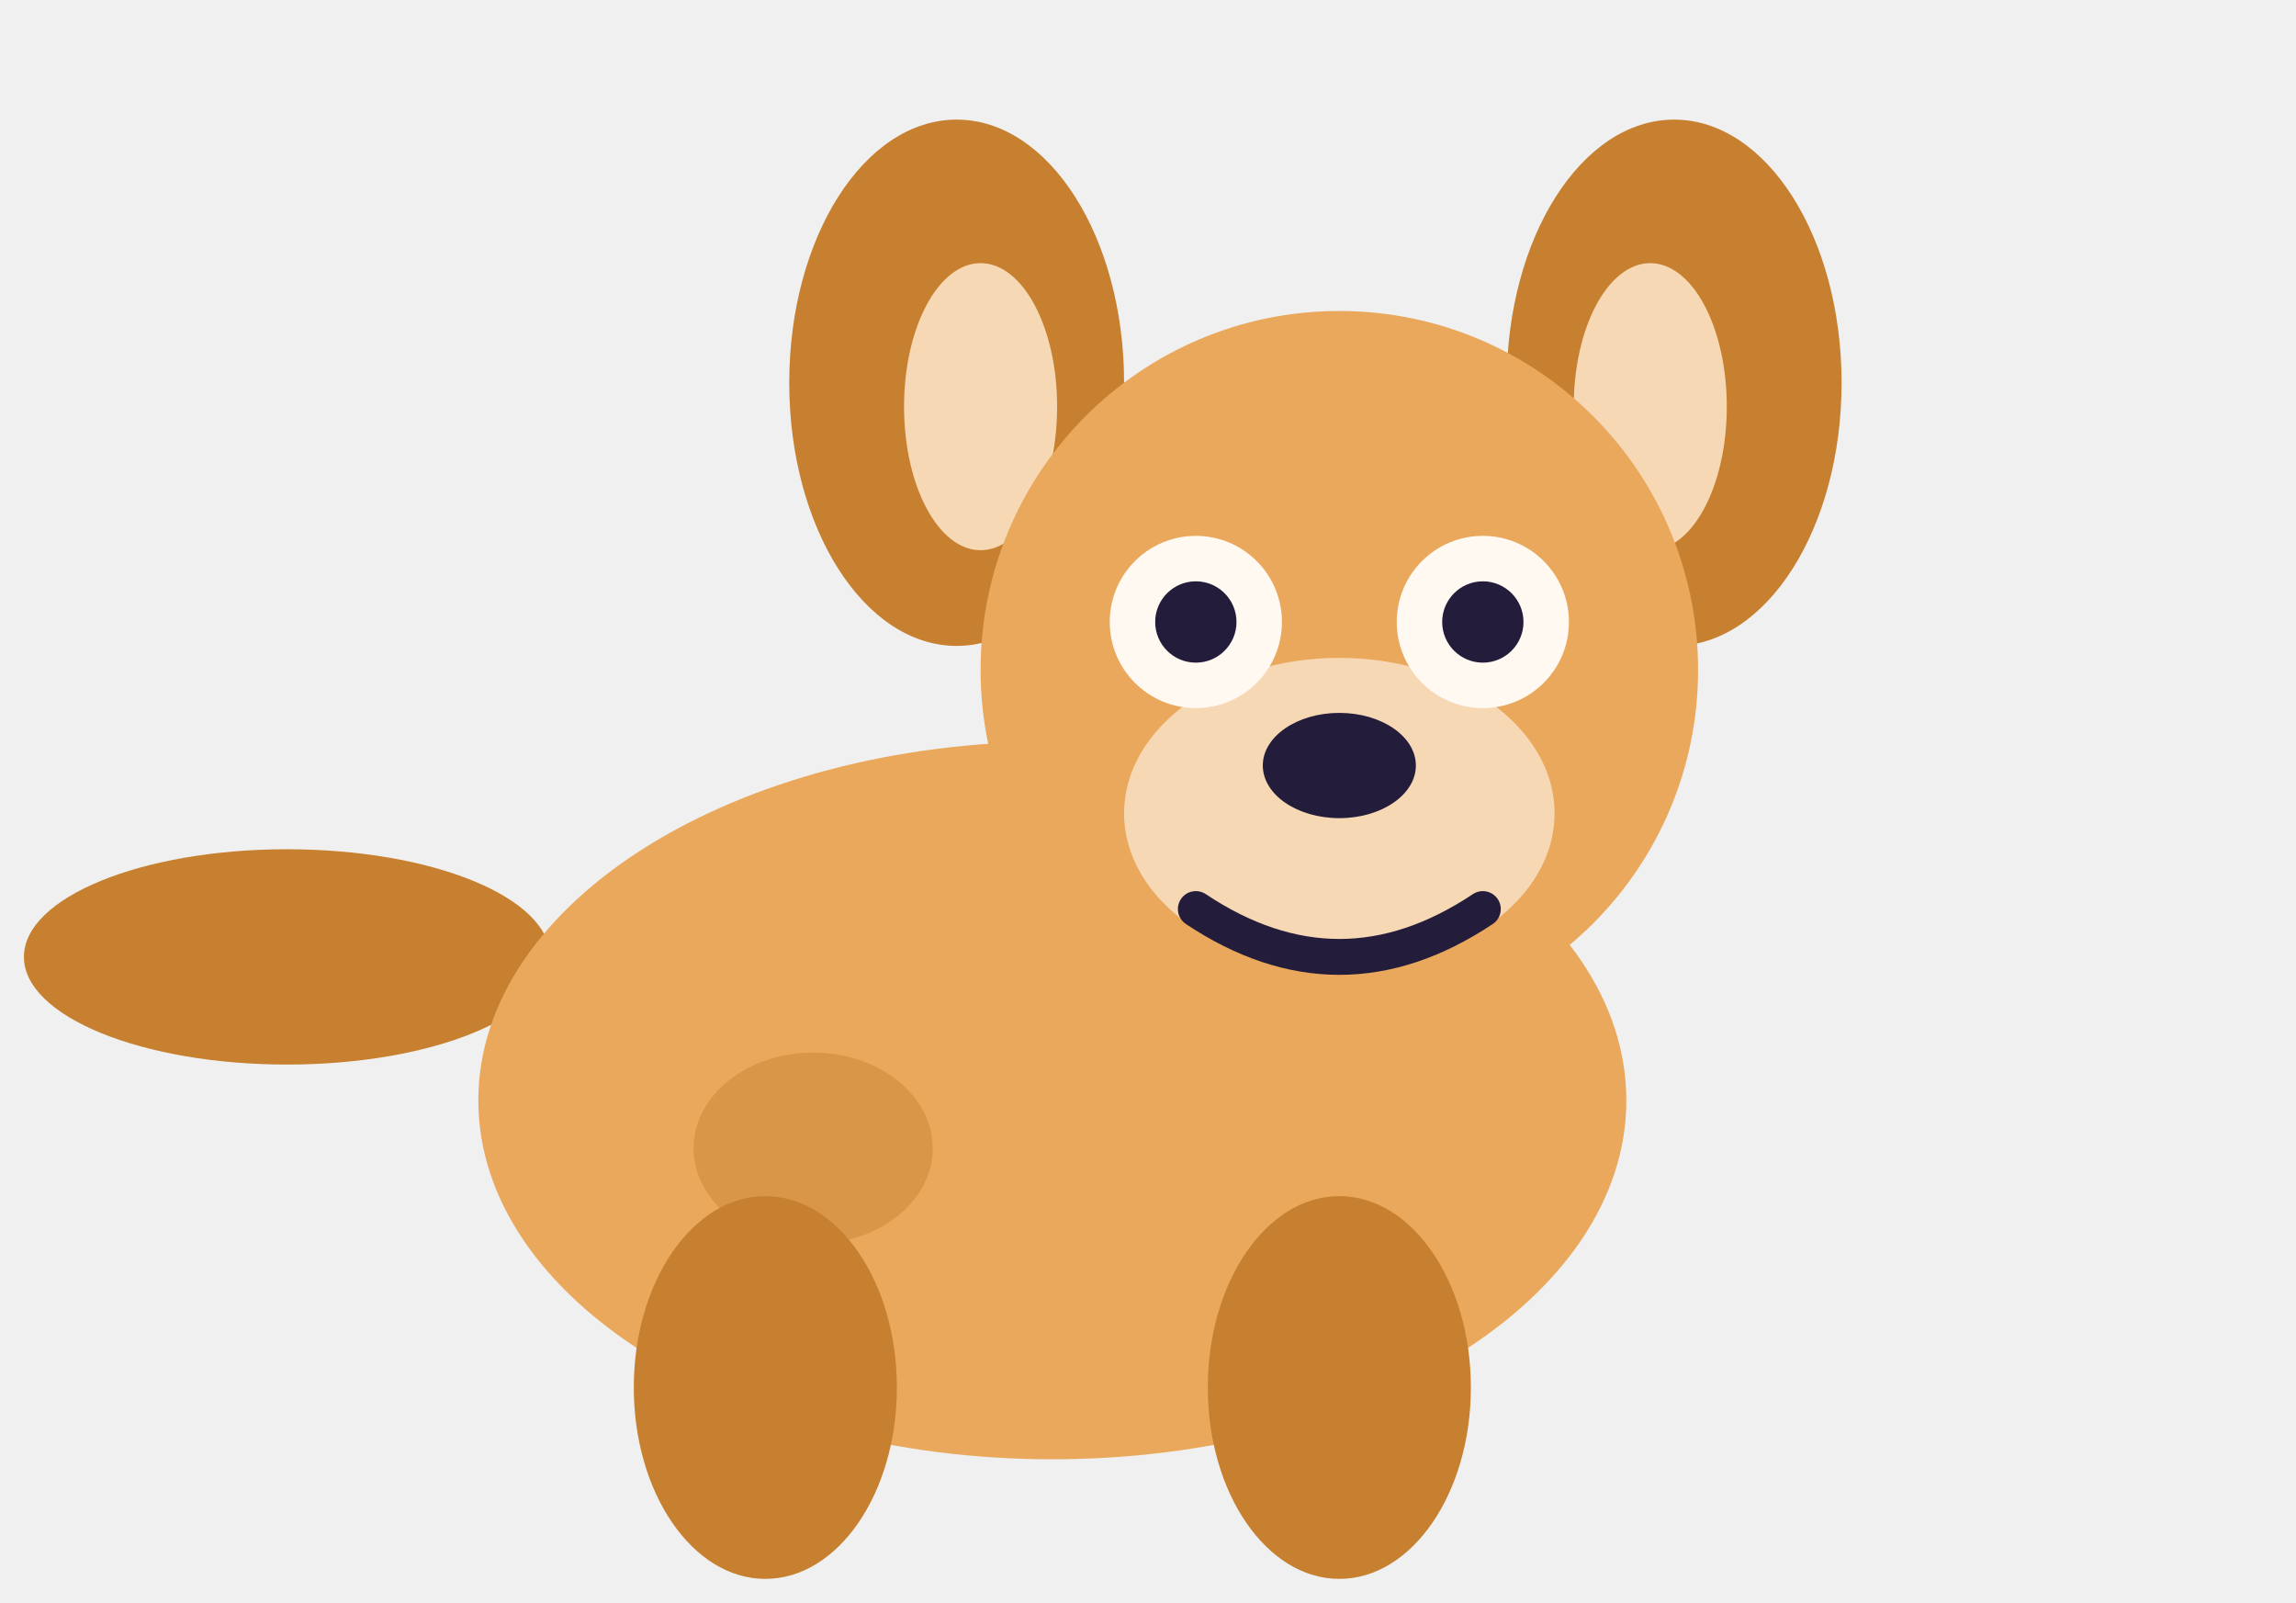
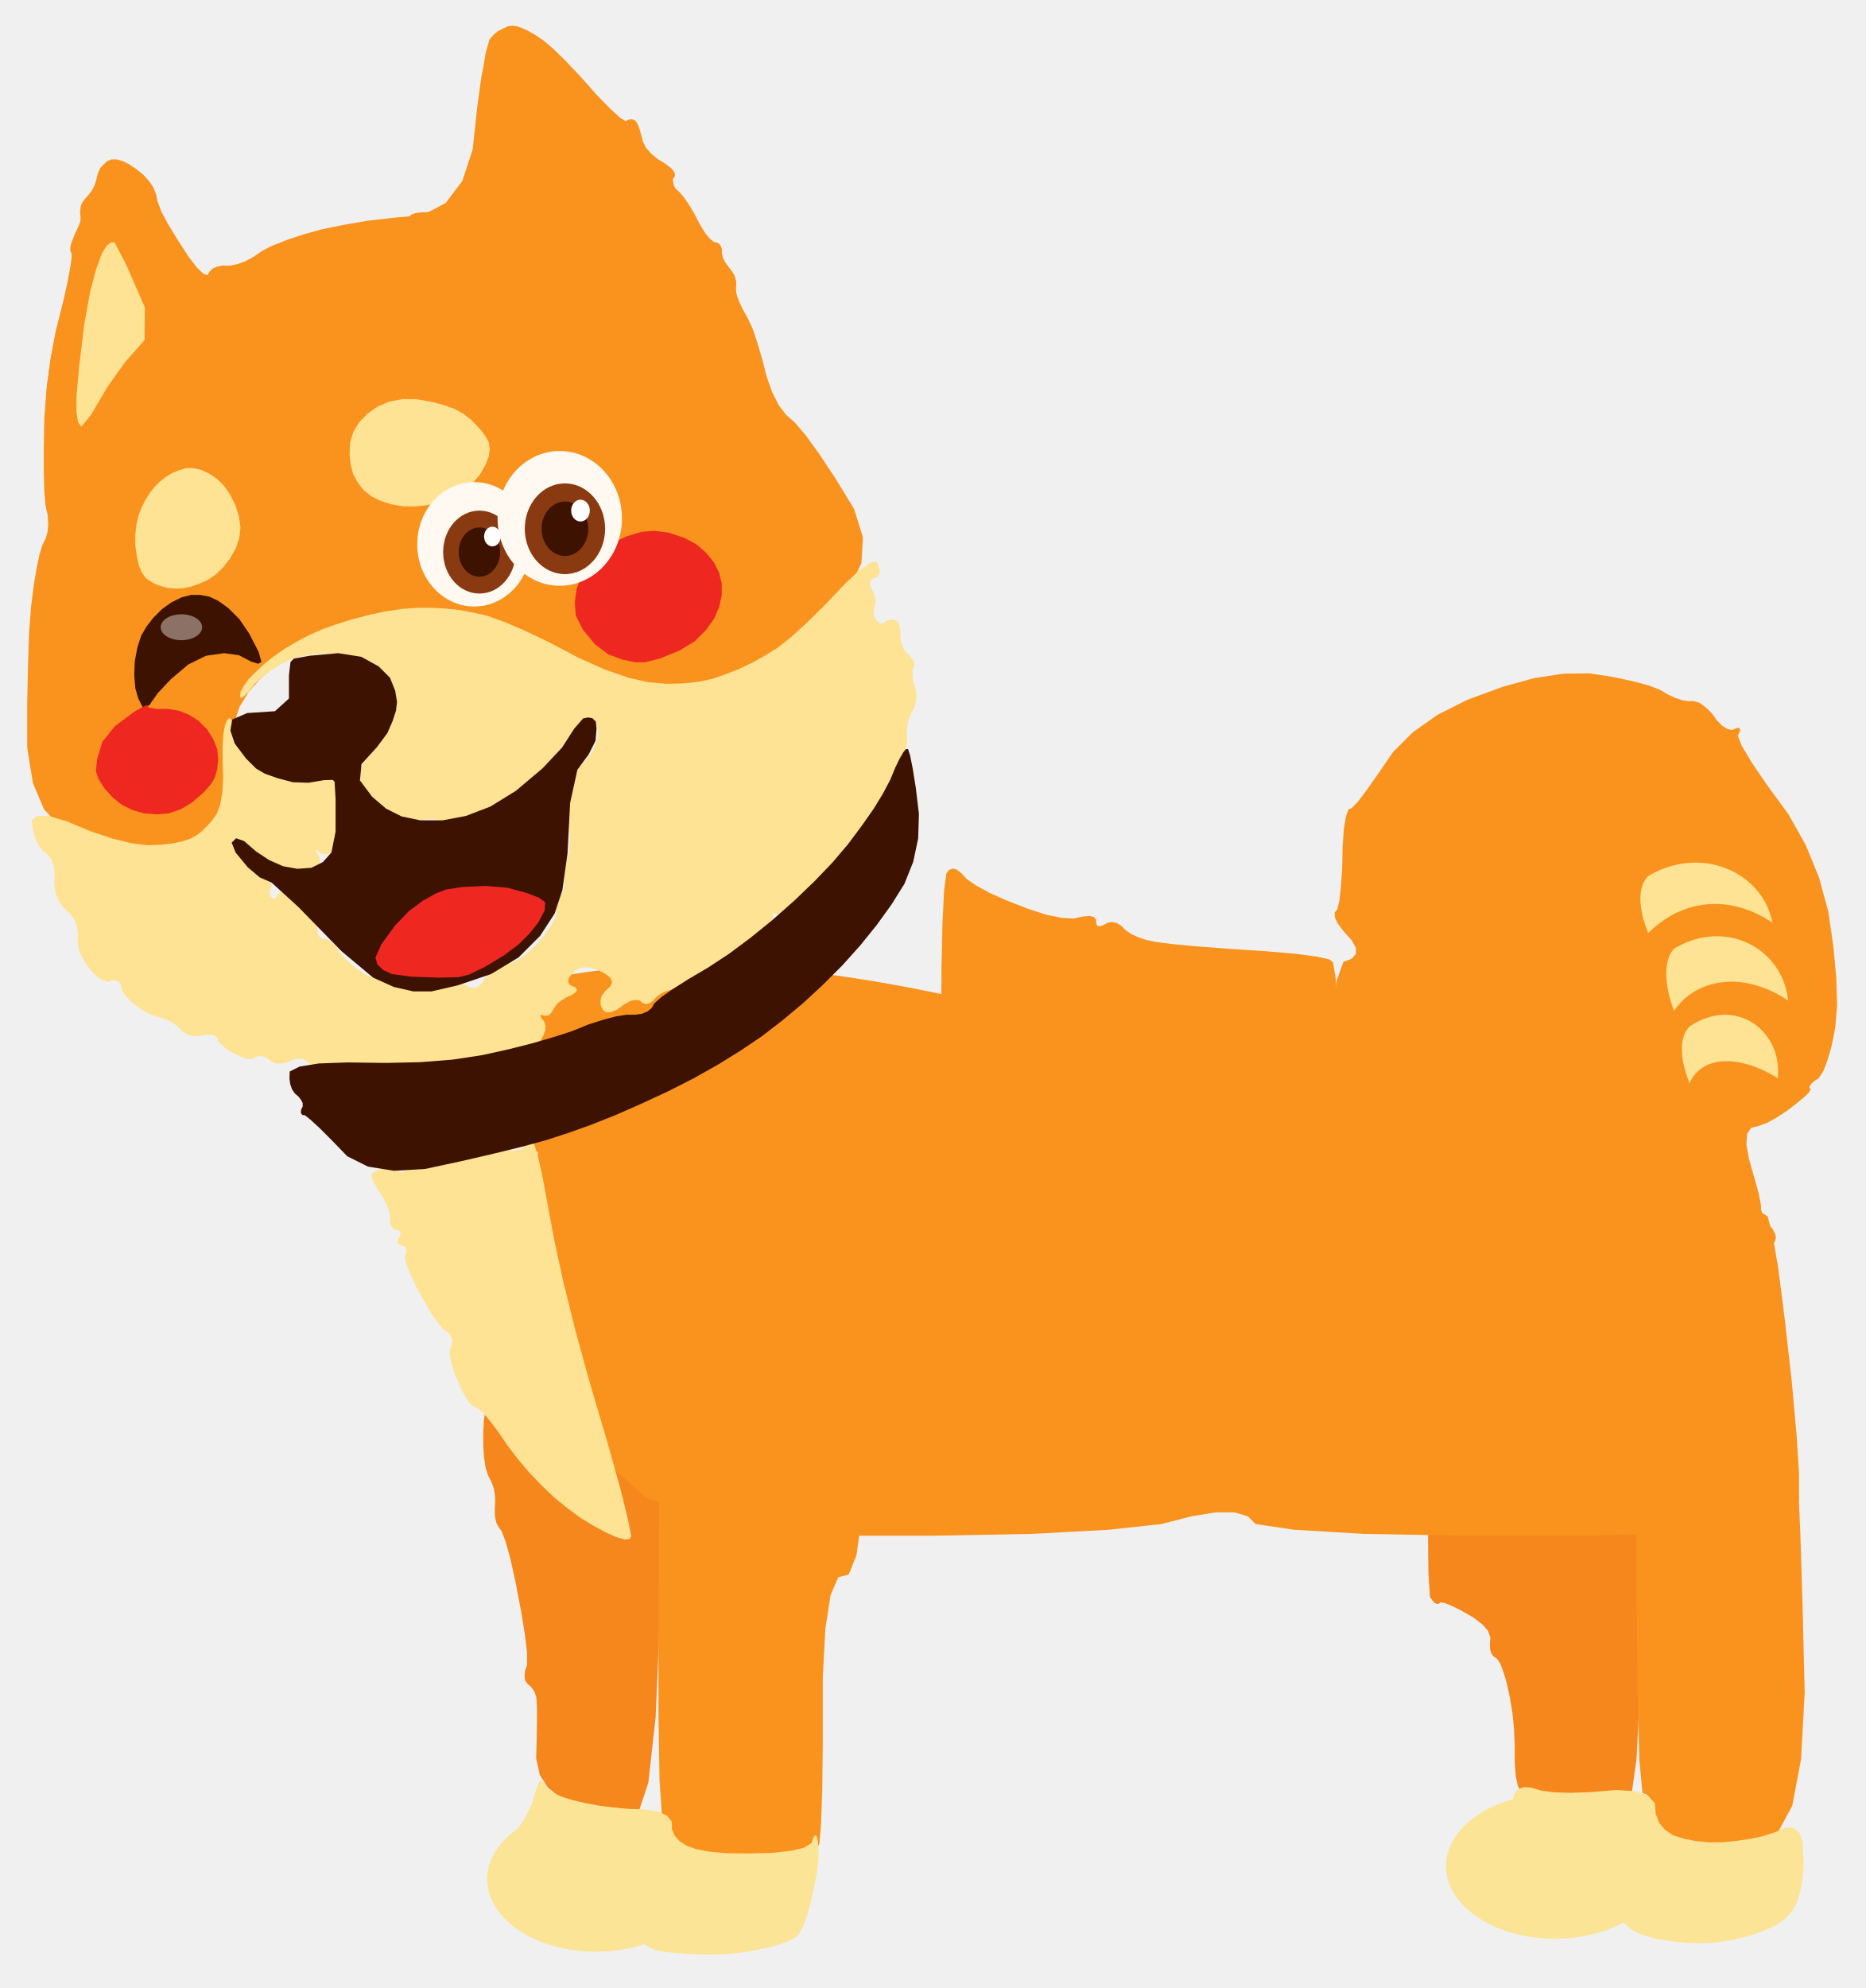
- <svg xmlns="http://www.w3.org/2000/svg" viewBox="0 0 96 67" fill="none">
-   <ellipse cx="12" cy="40" rx="11" ry="4.5" fill="#C7802F" />
-   <ellipse cx="44" cy="46" rx="24" ry="15" fill="#E9A85C" />
-   <ellipse cx="34" cy="48" rx="5" ry="4" fill="#C7802F" opacity="0.45" />
-   <ellipse cx="32" cy="58" rx="5.5" ry="8" fill="#C7802F" />
-   <ellipse cx="56" cy="58" rx="5.5" ry="8" fill="#C7802F" />
-   <ellipse cx="40" cy="16" rx="7" ry="11" fill="#C7802F" />
-   <ellipse cx="41" cy="17" rx="3.2" ry="6" fill="#F7D8B4" />
-   <ellipse cx="70" cy="16" rx="7" ry="11" fill="#C7802F" />
-   <ellipse cx="69" cy="17" rx="3.2" ry="6" fill="#F7D8B4" />
-   <circle cx="56" cy="28" r="15" fill="#E9A85C" />
-   <ellipse cx="56" cy="34" rx="9" ry="6.5" fill="#F7D8B4" />
-   <circle cx="50" cy="26" r="3.6" fill="#FFF9F2" />
-   <circle cx="62" cy="26" r="3.6" fill="#FFF9F2" />
-   <circle cx="50" cy="26" r="1.7" fill="#241C3B" />
-   <circle cx="62" cy="26" r="1.7" fill="#241C3B" />
-   <ellipse cx="56" cy="32" rx="3.2" ry="2.2" fill="#241C3B" />
-   <path d="M50 38 Q56 42 62 38" fill="none" stroke="#241C3B" stroke-width="1.5" stroke-linecap="round" />
+ <svg xmlns="http://www.w3.org/2000/svg" viewBox="0 0 720 767" fill="none">
+   <g class="pawsome-leg pawsome-leg-far-back">
+     <path fill="#F5871D" d="M611.0 694.1 L603.0 693.9 L596.6 693.5 L591.8 692.9 L588.6 692.2 L586.9 691.3 L585.7 689.0 L584.9 685.2 L584.5 679.9 L584.5 673.1 L584.2 666.7 L583.6 660.6 L582.6 654.8 L581.4 649.2 L580.1 644.9 L578.9 641.8 L577.6 639.9 L576.4 639.1 L575.5 637.9 L575.0 636.3 L574.9 634.2 L575.1 631.8 L574.2 629.2 L572.0 626.7 L568.6 624.1 L563.9 621.4 L560.3 619.6 L557.6 618.5 L555.9 618.2 L555.1 618.8 L554.3 618.8 L553.5 618.3 L552.7 617.4 L551.8 616.1 L551.2 606.9 L551.0 590.1 L551.1 565.4 L551.4 533.1 L556.8 508.9 L567.2 492.9 L582.6 485.1 L602.9 485.4 L618.2 498.5 L628.4 524.3 L633.5 562.9 L633.5 614.1 L632.8 652.8 L631.5 678.8 L629.6 692.3 L626.9 693.2 L623.0 693.8 L617.7 694.1 L611.0 694.1 Z" />
+     <ellipse fill="#FBE495" cx="600" cy="720" rx="42" ry="28" />
+   </g>
+   <g class="pawsome-leg pawsome-leg-far-front">
+     <path fill="#F5871D" d="M246.1 700.1 L240.9 699.9 L235.3 699.1 L229.3 697.8 L223.1 695.9 L216.4 693.6 L211.5 689.8 L208.3 684.8 L206.9 678.4 L207.1 670.6 L207.2 664.4 L207.2 659.6 L207.1 656.4 L206.9 654.6 L206.4 653.1 L205.6 651.7 L204.6 650.5 L203.4 649.5 L202.6 648.2 L202.4 646.6 L202.6 644.6 L203.4 642.4 L203.4 637.8 L202.6 630.9 L201.1 621.8 L198.9 610.2 L196.9 601.2 L195.1 594.8 L193.6 590.8 L192.4 589.2 L191.5 587.4 L191.0 585.1 L190.9 582.5 L191.1 579.5 L191.0 576.7 L190.5 574.1 L189.6 571.6 L188.4 569.4 L187.4 566.3 L186.8 562.4 L186.5 557.8 L186.5 552.2 L186.7 548.1 L187.1 545.4 L187.6 544.0 L188.4 544.0 L189.7 545.1 L191.6 547.4 L194.0 550.8 L197.0 555.2 L200.5 559.8 L204.4 564.5 L208.8 569.3 L213.7 574.2 L218.6 578.4 L223.6 582.1 L228.7 585.1 L233.8 587.4 L236.1 583.3 L235.4 572.7 L231.9 555.6 L225.6 531.9 L223.2 514.3 L225.0 502.7 L230.8 497.1 L240.7 497.4 L248.0 510.4 L252.8 535.9 L254.9 573.9 L254.6 624.6 L253.0 662.5 L250.2 687.7 L246.1 700.1 Z" />
+     <ellipse fill="#FBE495" cx="230" cy="725" rx="42" ry="28" />
+   </g>
+   <path fill="#F9931D" d="M170 390 C220 370 280 365 370 385 C360 430 300 455 230 450 C190 445 165 420 170 390 Z" />
+   <path class="pawsome-body" fill="#F9931D" d="M615.9 592.5 L565.1 592.5 L526.3 591.8 L499.4 590.2 L484.5 588.0 L481.5 585.0 L476.4 583.5 L469.1 583.5 L459.8 585.0 L448.2 588.0 L427.8 590.2 L398.4 591.8 L360.1 592.5 L312.9 592.5 L275.9 587.6 L249.2 577.8 L232.8 563.1 L226.7 543.4 L221.1 524.2 L216.0 505.2 L211.5 486.6 L207.5 468.4 L206.2 454.0 L207.7 443.6 L211.8 437.1 L218.7 434.4 L232.2 432.5 L252.4 431.2 L279.2 430.5 L312.8 430.5 L337.9 424.8 L354.7 413.3 L363.2 396.2 L363.3 373.3 L363.7 355.8 L364.3 343.7 L365.2 336.9 L366.3 335.6 L367.7 335.1 L369.2 335.5 L371.0 336.9 L373.0 339.1 L376.6 341.6 L381.7 344.4 L388.4 347.4 L396.6 350.6 L403.7 352.9 L409.6 354.1 L414.2 354.4 L417.8 353.6 L420.4 353.4 L422.1 353.8 L423.0 354.8 L423.0 356.2 L423.4 357.1 L424.3 357.4 L425.6 357.0 L427.4 356.0 L429.1 355.7 L430.9 356.1 L432.6 357.1 L434.4 358.9 L436.6 360.4 L439.2 361.6 L442.2 362.6 L445.8 363.4 L452.1 364.2 L461.4 365.1 L473.5 366.0 L488.5 367.0 L500.1 368.0 L508.3 369.1 L513.1 370.2 L514.4 371.3 L515.5 378.0 L516.2 390.2 L516.7 408.1 L516.8 431.4 L527.0 449.0 L547.2 460.7 L577.4 466.5 L617.6 466.5 L648.2 466.8 L669.2 467.3 L680.4 468.2 L682.1 469.3 L684.0 476.3 L686.2 489.3 L688.6 508.1 L691.4 532.9 L693.2 552.8 L694.2 568.0 L694.2 578.4 L693.3 584.1 L680.0 588.3 L654.2 591.1 L615.9 592.5 Z" />
+   <g class="pawsome-tail">
+     <path fill="#F9931D" d="M616.3 468.9 L575.2 468.6 L544.3 462.3 L523.8 450.3 L513.5 432.4 L513.5 408.6 L514.3 390.5 L515.9 378.0 L518.4 371.1 L521.6 369.9 L523.2 368.1 L523.2 365.7 L521.6 362.8 L518.4 359.2 L516.2 356.3 L515.1 353.9 L515.0 352.1 L516.0 350.9 L516.8 347.7 L517.4 342.6 L517.9 335.5 L518.1 326.5 L518.6 319.6 L519.4 314.9 L520.4 312.2 L521.6 311.8 L524.0 309.3 L527.4 304.8 L531.9 298.4 L537.6 290.1 L545.2 282.5 L554.7 275.8 L566.2 270.0 L579.8 265.0 L592.1 261.6 L603.4 259.9 L613.5 259.8 L622.5 261.2 L630.0 262.8 L636.0 264.4 L640.5 266.1 L643.5 267.9 L646.3 269.2 L648.9 270.1 L651.4 270.5 L653.6 270.5 L655.9 271.2 L658.1 272.8 L660.4 275.0 L662.6 278.0 L664.7 280.1 L666.7 281.3 L668.4 281.6 L670.1 280.9 L671.1 280.8 L671.5 281.3 L671.4 282.2 L670.6 283.8 L672.1 287.7 L675.9 294.1 L681.9 302.9 L690.1 314.1 L696.8 326.0 L701.9 338.5 L705.5 351.6 L707.5 365.4 L708.6 377.4 L708.9 387.8 L708.2 396.5 L706.8 403.5 L705.2 409.1 L703.6 413.2 L701.9 415.9 L700.1 417.1 L698.9 418.2 L698.3 419.1 L698.2 419.8 L698.8 420.2 L698.1 421.4 L696.3 423.2 L693.3 425.7 L689.2 428.8 L685.4 431.3 L681.9 433.2 L678.7 434.4 L675.8 435.1 L674.2 437.4 L673.9 441.5 L674.9 447.2 L677.1 454.8 L678.7 460.6 L679.5 464.8 L679.6 467.3 L678.9 468.2 L668.2 468.8 L647.3 469.0 L616.3 468.9 Z" />
+     <path fill="#FDE393" d="M636 338 C656 326 680 336 684 356 C666 344 648 348 636 360 C632 350 632 342 636 338 Z" />
+     <path fill="#FDE393" d="M646 366 C666 354 688 366 690 386 C672 374 654 378 646 390 C642 380 642 370 646 366 Z" />
+     <path fill="#FDE393" d="M652 396 C670 384 688 398 686 416 C670 406 656 408 652 418 C648 408 648 400 652 396 Z" />
+   </g>
+   <g class="pawsome-leg pawsome-leg-back pawsome-leg-near-back">
+     <path fill="#F9931D" d="M656.5 711.6 L649.5 710.4 L644.2 708.5 L640.5 705.9 L638.4 702.7 L638.1 698.8 L637.4 695.8 L636.5 693.6 L635.2 692.2 L633.8 691.8 L632.6 678.7 L631.9 653.1 L631.5 614.9 L631.5 564.1 L630.4 525.9 L628.3 500.1 L625.1 486.9 L620.9 486.1 L617.8 483.2 L615.8 478.0 L615.1 470.6 L615.4 460.9 L619.2 453.7 L626.2 448.9 L636.6 446.5 L650.4 446.5 L661.1 447.0 L668.8 448.1 L673.4 449.7 L675.1 451.8 L676.4 454.3 L677.5 457.1 L678.2 460.2 L678.8 463.8 L679.6 466.9 L680.7 469.6 L682.1 472.0 L683.9 474.0 L684.9 475.8 L685.3 477.4 L685.0 478.9 L684.0 480.1 L683.6 482.7 L683.9 486.6 L684.8 491.8 L686.2 498.2 L687.8 507.0 L689.2 518.0 L690.8 531.2 L692.2 546.8 L693.6 566.7 L694.7 591.1 L695.6 619.9 L696.4 653.1 L695.0 678.7 L691.6 696.7 L686.1 706.9 L678.4 709.6 L671.0 711.2 L663.7 711.9 L656.5 711.6 Z" />
+     <path fill="#FBE495" d="M645.2 749.0 L638.8 748.0 L633.4 746.4 L629.3 744.3 L626.4 741.6 L624.6 738.4 L621.4 736.1 L616.8 734.9 L610.8 734.6 L603.2 735.4 L596.6 735.6 L590.7 735.4 L585.6 734.6 L581.4 733.4 L578.0 732.2 L575.4 731.0 L573.7 729.8 L572.8 728.7 L572.2 727.2 L571.7 725.2 L571.5 722.9 L571.5 720.1 L572.2 717.0 L573.6 713.5 L575.6 709.6 L578.4 705.4 L580.6 701.5 L582.4 698.0 L583.6 694.9 L584.4 692.1 L585.8 690.3 L588.0 689.5 L590.9 689.7 L594.6 690.8 L599.7 691.5 L606.2 691.7 L614.2 691.4 L623.8 690.6 L631.0 691.1 L635.9 692.8 L638.6 695.7 L638.9 699.8 L640.2 703.2 L642.5 706.0 L645.7 708.1 L649.8 709.4 L654.3 710.3 L659.3 710.8 L664.6 710.8 L670.4 710.2 L675.7 709.4 L680.6 708.3 L685.0 706.9 L689.0 705.1 L692.1 705.2 L694.3 707.0 L695.6 710.6 L695.9 715.9 L695.9 721.0 L695.5 725.7 L694.6 730.0 L693.4 734.0 L691.4 737.5 L688.7 740.4 L685.3 742.8 L681.2 744.7 L676.8 746.3 L672.3 747.6 L667.5 748.6 L662.5 749.4 L657.1 749.7 L651.4 749.6 L645.2 749.0 Z" />
+   </g>
+   <g class="pawsome-leg pawsome-leg-front pawsome-paw-leg pawsome-leg-near-front">
+     <path fill="#F9931D" d="M284.4 716.6 L274.6 715.4 L267.2 713.7 L262.2 711.7 L259.4 709.2 L259.1 706.3 L258.5 704.0 L257.7 702.2 L256.6 700.9 L255.4 700.1 L254.5 686.9 L254.1 661.2 L254.1 623.1 L254.4 572.4 L259.6 534.6 L269.6 509.4 L284.4 497.1 L304.1 497.4 L318.8 504.5 L328.6 518.2 L333.5 538.5 L333.5 565.5 L332.5 586.0 L330.5 600.0 L327.5 607.5 L323.5 608.5 L320.5 615.4 L318.5 628.3 L317.5 647.1 L317.5 671.9 L317.3 690.8 L316.8 704.0 L316.2 711.4 L315.3 713.1 L313.7 714.5 L311.4 715.7 L308.4 716.6 L304.6 717.4 L299.4 717.6 L292.6 717.4 L284.4 716.6 Z" />
+     <path fill="#FBE495" d="M272.2 754.1 L265.8 753.9 L260.4 753.5 L256.1 753.0 L253.0 752.4 L251.0 751.6 L248.9 750.2 L246.8 748.2 L244.6 745.6 L242.4 742.4 L239.2 740.1 L235.2 738.7 L230.4 738.2 L224.6 738.8 L219.6 739.0 L215.2 739.0 L211.5 738.8 L208.5 738.2 L205.6 737.5 L202.9 736.5 L200.2 735.2 L197.8 733.8 L195.7 732.3 L194.0 731.0 L192.7 729.8 L191.8 728.7 L191.2 727.3 L190.7 725.8 L190.5 724.0 L190.5 722.0 L191.4 719.2 L193.1 715.8 L195.8 711.5 L199.2 706.5 L202.1 702.1 L204.2 698.2 L205.6 694.9 L206.4 692.1 L207.0 690.0 L207.6 688.4 L208.1 687.4 L208.4 687.1 L209.0 687.2 L209.7 687.7 L210.5 688.8 L211.5 690.2 L213.5 691.7 L216.5 693.1 L220.5 694.4 L225.5 695.6 L230.9 696.6 L236.6 697.4 L242.8 697.9 L249.2 698.1 L254.2 699.0 L257.5 700.6 L259.2 702.8 L259.3 705.7 L260.3 708.2 L262.2 710.3 L264.9 712.1 L268.6 713.4 L273.7 714.4 L280.2 715.0 L288.2 715.1 L297.8 714.9 L305.1 714.1 L310.2 712.9 L313.1 711.1 L313.9 708.9 L314.5 708.0 L315.1 708.4 L315.6 710.2 L315.9 713.3 L315.8 717.3 L315.3 722.1 L314.2 727.8 L312.8 734.2 L311.3 739.5 L309.8 743.4 L308.4 746.1 L307.1 747.4 L304.6 748.8 L301.0 750.1 L296.4 751.4 L290.6 752.6 L284.7 753.5 L278.6 754.0 L272.2 754.1 Z" />
+   </g>
+   <path fill="#FDE393" d="M234.1 591.4 L228.9 588.6 L223.7 585.4 L218.7 581.7 L213.7 577.6 L208.8 572.9 L204.2 568.1 L199.9 563.0 L195.9 557.8 L192.1 552.2 L188.9 548.0 L186.3 545.0 L184.2 543.2 L182.8 542.8 L181.1 541.2 L179.4 538.6 L177.5 534.9 L175.5 530.1 L174.2 526.1 L173.6 522.9 L173.6 520.4 L174.4 518.6 L174.5 517.0 L174.0 515.5 L172.9 514.1 L171.1 512.9 L169.0 510.4 L166.5 506.8 L163.6 502.0 L160.4 496.0 L158.1 491.1 L156.7 487.4 L156.2 484.8 L156.8 483.2 L156.8 482.1 L156.4 481.2 L155.6 480.6 L154.4 480.4 L153.6 479.9 L153.4 479.1 L153.6 478.1 L154.4 476.9 L154.6 475.9 L154.4 475.1 L153.6 474.6 L152.4 474.4 L151.4 473.7 L150.8 472.6 L150.5 471.0 L150.5 469.0 L150.0 466.8 L149.0 464.2 L147.5 461.5 L145.5 458.5 L144.2 456.1 L143.5 454.3 L143.4 453.1 L144.1 452.4 L145.0 451.8 L146.3 451.3 L148.0 450.8 L150.0 450.2 L151.6 450.1 L152.9 450.4 L153.8 451.0 L154.2 452.0 L154.8 452.4 L155.4 452.3 L156.1 451.6 L156.9 450.4 L157.7 449.6 L158.6 449.4 L159.5 449.6 L160.5 450.4 L161.8 450.6 L163.2 450.4 L165.0 449.6 L167.0 448.4 L169.7 447.2 L173.1 446.1 L177.1 445.0 L181.9 444.0 L186.2 443.4 L190.1 443.1 L193.5 443.2 L196.5 443.8 L198.9 443.8 L200.8 443.4 L202.1 442.6 L202.9 441.4 L203.7 440.7 L204.5 440.5 L205.3 440.8 L206.2 441.7 L207.5 445.8 L209.2 453.3 L211.2 464.0 L213.8 478.0 L217.3 494.2 L221.9 512.8 L227.6 533.5 L234.4 556.5 L239.3 574.0 L242.3 586.1 L243.6 592.7 L242.9 593.8 L241.2 594.0 L238.2 593.2 L234.1 591.4 Z" />
+   <g class="pawsome-head">
+     <g class="pawsome-ear pawsome-ear-right">
+       <path fill="#F9931D" d="M242.4 142.9 L208.1 142.6 L182.3 138.7 L165.1 131.4 L156.5 120.6 L156.5 106.4 L156.7 95.5 L157.2 87.9 L157.8 83.7 L158.7 82.8 L160.3 82.2 L162.8 81.9 L166.0 81.9 L170.0 82.1 L173.3 82.2 L176.0 82.0 L178.1 81.6 L179.4 80.9 L180.8 76.6 L182.1 68.5 L183.4 56.8 L184.6 41.2 L186.0 29.2 L187.4 20.5 L188.9 15.2 L190.6 13.3 L192.3 11.9 L194.3 11.0 L196.4 10.5 L198.6 10.5 L201.1 11.0 L203.7 12.0 L206.5 13.5 L209.5 15.5 L213.4 18.8 L218.1 23.4 L223.8 29.4 L230.2 36.6 L235.4 41.9 L239.1 45.3 L241.5 46.8 L242.5 46.2 L243.4 46.0 L244.2 46.1 L244.9 46.4 L245.6 47.1 L246.2 48.2 L246.8 49.8 L247.4 51.9 L248.1 54.6 L249.3 57.0 L251.2 59.2 L253.7 61.3 L256.8 63.2 L259.0 64.9 L260.2 66.5 L260.4 67.9 L259.6 69.1 L259.4 70.4 L259.8 71.6 L260.8 72.9 L262.2 74.1 L263.9 76.1 L265.8 78.9 L267.9 82.4 L270.1 86.6 L272.1 89.9 L273.9 92.1 L275.4 93.4 L276.6 93.6 L277.6 94.2 L278.2 95.1 L278.5 96.2 L278.5 97.8 L278.9 99.3 L279.6 100.9 L280.8 102.6 L282.2 104.4 L283.3 106.1 L283.9 107.9 L284.1 109.6 L283.9 111.4 L284.2 113.6 L285.1 116.2 L286.5 119.2 L288.5 122.8 L290.2 126.3 L291.5 130.0 L292.4 133.8 L293.1 137.7 L284.9 140.5 L268.1 142.2 L242.4 142.9 Z" />
+       <path fill="#FDE393" d="M257.5 119.0 L242.5 108.0 L228.6 99.4 L215.9 93.1 L209.0 78.2 L208.0 54.8 L208.4 41.6 L210.1 38.9 L215.4 40.9 L224.1 47.6 L234.0 58.2 L245.0 72.8 L253.5 86.5 L259.5 99.5 L263.1 110.6 L264.4 119.9 L257.5 119.0 Z" />
+     </g>
+     <path fill="#F9931D" d="M56.2 328.8 L51.8 328.2 L46.2 327.0 L39.7 325.1 L32.1 322.4 L23.4 319.1 L17.0 312.3 L12.7 302.1 L10.5 288.5 L10.5 271.5 L10.8 256.8 L11.2 244.2 L12.0 234.0 L13.0 226.0 L14.1 219.4 L15.2 214.1 L16.4 210.2 L17.6 207.8 L18.4 205.0 L18.6 202.0 L18.4 198.8 L17.6 195.2 L17.1 189.8 L16.9 182.2 L16.9 172.8 L17.1 161.2 L18.0 149.9 L19.5 138.6 L21.6 127.5 L24.4 116.5 L26.3 107.9 L27.4 101.8 L27.8 98.1 L27.2 96.9 L27.2 95.2 L27.8 93.1 L28.8 90.5 L30.2 87.5 L31.2 85.0 L31.8 83.0 L31.8 81.5 L31.2 80.5 L31.2 79.4 L31.8 78.1 L32.8 76.8 L34.2 75.2 L35.5 73.5 L36.5 71.5 L37.2 69.2 L37.8 66.8 L38.7 64.8 L40.2 63.3 L42.1 62.4 L44.4 62.1 L46.9 62.4 L49.6 63.4 L52.3 65.1 L55.2 67.4 L57.5 69.9 L59.2 72.5 L60.2 75.1 L60.8 77.9 L62.2 81.6 L64.7 86.3 L68.1 91.9 L72.4 98.6 L75.9 103.2 L78.5 105.7 L80.1 106.2 L80.9 104.8 L82.1 103.6 L83.9 102.9 L86.1 102.5 L88.9 102.5 L91.8 101.9 L94.8 100.8 L97.9 99.1 L101.1 96.9 L105.4 94.7 L110.6 92.6 L116.9 90.5 L124.1 88.5 L132.4 86.8 L141.6 85.2 L151.9 84.0 L163.1 83.0 L172.0 78.3 L178.4 69.8 L182.4 57.7 L184.1 41.8 L185.8 29.4 L187.7 20.4 L189.7 14.8 L191.8 12.7 L193.8 11.2 L195.8 10.2 L197.6 9.9 L199.4 10.1 L201.4 10.8 L203.8 11.9 L206.5 13.5 L209.5 15.5 L213.4 18.8 L218.1 23.4 L223.8 29.4 L230.2 36.6 L235.5 42.1 L239.6 45.8 L242.4 47.7 L244.1 47.8 L245.2 48.2 L245.9 48.7 L246.1 49.5 L245.9 50.5 L246.1 51.8 L246.8 53.5 L247.9 55.6 L249.6 57.9 L251.4 60.0 L253.4 61.8 L255.6 63.2 L257.9 64.3 L259.5 65.5 L260.3 66.7 L260.4 67.9 L259.6 69.1 L260.0 71.4 L261.5 74.8 L264.1 79.2 L267.9 84.8 L271.0 88.9 L273.5 91.8 L275.4 93.4 L276.6 93.6 L277.6 94.2 L278.2 95.1 L278.5 96.2 L278.5 97.8 L278.9 99.3 L279.6 100.9 L280.8 102.6 L282.2 104.4 L283.3 106.1 L283.9 107.9 L284.1 109.6 L283.9 111.4 L284.2 113.6 L285.1 116.2 L286.5 119.2 L288.5 122.8 L290.4 127.1 L292.3 132.4 L294.1 138.5 L295.9 145.5 L298.0 151.4 L300.5 156.3 L303.4 160.1 L306.6 162.9 L310.9 167.9 L316.1 175.1 L322.4 184.6 L329.6 196.4 L333.0 207.3 L332.4 217.3 L327.9 226.6 L319.6 234.9 L312.1 242.0 L305.5 247.7 L299.9 252.0 L295.1 255.0 L290.2 257.7 L285.2 260.1 L280.1 262.1 L274.9 263.9 L269.1 265.0 L262.7 265.5 L255.8 265.4 L248.2 264.6 L239.2 262.4 L228.6 258.8 L216.4 253.8 L202.6 247.2 L190.5 242.3 L180.0 238.9 L171.1 237.1 L163.9 236.9 L156.8 237.1 L149.8 237.9 L142.9 239.1 L136.1 240.9 L129.2 243.5 L122.0 246.9 L114.6 251.2 L106.9 256.3 L100.7 261.6 L95.9 267.0 L92.5 272.6 L90.5 278.4 L89.1 284.1 L88.2 289.9 L87.9 295.6 L88.1 301.4 L87.7 306.5 L86.7 310.9 L84.9 314.7 L82.6 317.8 L79.8 320.6 L76.6 323.0 L73.0 325.1 L69.0 326.9 L64.9 328.1 L60.6 328.7 L56.2 328.8 Z" />
+     <g class="pawsome-ear pawsome-ear-left">
+       <path fill="#F9931D" d="M76.6 180.9 L52.9 180.6 L35.2 178.0 L23.4 173.3 L17.5 166.5 L17.5 157.5 L18.2 148.0 L19.6 138.0 L21.6 127.5 L24.4 116.5 L26.3 107.9 L27.4 101.8 L27.8 98.1 L27.2 96.9 L27.2 95.4 L27.6 93.8 L28.4 92.0 L29.6 90.0 L30.5 88.0 L31.0 86.0 L31.1 84.0 L30.9 82.0 L31.1 80.1 L31.7 78.4 L32.8 76.8 L34.2 75.2 L35.6 73.4 L36.8 71.2 L37.8 68.7 L38.7 65.8 L39.8 63.7 L41.3 62.2 L43.0 61.5 L45.0 61.5 L47.2 62.1 L49.7 63.3 L52.3 65.1 L55.2 67.4 L57.5 69.9 L59.2 72.5 L60.2 75.1 L60.8 77.9 L62.2 81.6 L64.7 86.3 L68.1 91.9 L72.4 98.6 L75.9 103.2 L78.5 105.7 L80.1 106.2 L80.9 104.8 L82.1 103.6 L83.9 102.9 L86.1 102.5 L88.9 102.5 L91.8 101.9 L94.8 100.8 L97.9 99.1 L101.1 96.9 L104.0 95.3 L106.6 94.3 L108.8 94.1 L110.7 94.4 L112.0 100.1 L112.8 111.1 L112.9 127.4 L112.6 149.1 L106.4 165.2 L94.4 175.8 L76.6 180.9 Z" />
+       <path fill="#FDE393" d="M31.4 164.6 L30.1 162.9 L29.5 159.0 L29.5 153.0 L30.5 141.8 L32.5 125.2 L34.8 112.5 L37.2 103.5 L39.4 97.6 L41.1 94.9 L42.8 93.5 L44.2 93.5 L48.6 101.9 L55.9 118.6 L55.8 131.2 L48.2 139.8 L41.4 149.4 L35.1 160.1 L31.4 164.6 Z" />
+     </g>
+     <path fill="#FDE393" d="M155.5 412.0 L154.5 411.0 L153.1 410.4 L151.4 410.3 L149.2 410.6 L146.8 411.4 L144.5 411.8 L142.5 411.8 L140.8 411.4 L139.2 410.6 L138.0 410.3 L137.0 410.4 L136.2 411.0 L135.8 412.0 L134.5 412.6 L132.5 412.9 L129.8 412.8 L126.2 412.2 L123.3 411.6 L120.9 410.9 L119.1 410.0 L117.9 409.0 L116.4 408.5 L114.6 408.5 L112.6 409.0 L110.4 410.0 L108.3 410.4 L106.4 410.3 L104.8 409.6 L103.2 408.4 L101.8 407.6 L100.4 407.4 L99.1 407.6 L97.9 408.4 L96.2 408.6 L94.2 408.2 L91.9 407.2 L89.1 405.8 L86.9 404.3 L85.3 402.9 L84.2 401.6 L83.8 400.4 L82.8 399.6 L81.2 399.2 L79.2 399.2 L76.8 399.8 L74.4 399.7 L72.3 399.1 L70.4 397.9 L68.6 396.1 L66.8 394.7 L64.8 393.6 L62.6 392.8 L60.4 392.2 L58.1 391.4 L55.8 390.2 L53.4 388.7 L51.1 386.8 L49.2 385.0 L47.8 383.2 L46.9 381.6 L46.6 379.9 L45.8 378.8 L44.8 378.3 L43.4 378.2 L41.6 378.8 L39.7 378.3 L37.7 377.0 L35.4 374.8 L33.1 371.7 L31.3 368.7 L30.3 365.7 L29.9 362.9 L30.1 360.1 L29.7 357.4 L28.6 354.8 L26.8 352.2 L24.2 349.8 L22.4 347.0 L21.3 344.0 L20.9 340.8 L21.1 337.2 L20.8 334.2 L19.9 331.8 L18.5 329.8 L16.5 328.2 L14.9 326.2 L13.6 323.6 L12.8 320.4 L12.2 316.6 L14.2 314.8 L18.7 314.8 L25.6 316.8 L34.9 320.7 L43.3 323.5 L50.6 325.3 L56.9 326.1 L62.1 325.9 L66.6 325.4 L70.4 324.6 L73.4 323.6 L75.6 322.4 L77.8 320.8 L79.8 318.8 L81.8 316.6 L83.7 313.9 L85.0 310.3 L85.8 305.6 L86.1 299.9 L85.9 293.1 L85.9 287.5 L86.2 283.1 L86.8 279.8 L87.7 277.7 L88.6 277.0 L89.4 277.8 L90.3 279.9 L91.2 283.6 L92.6 287.0 L94.6 290.2 L97.2 293.3 L100.3 296.2 L104.0 298.3 L108.3 299.6 L113.2 300.1 L118.8 299.9 L123.2 300.0 L126.5 300.4 L128.7 301.2 L129.8 302.3 L130.7 304.6 L131.2 308.0 L131.5 312.6 L131.5 318.4 L131.1 322.9 L130.3 326.2 L129.1 328.3 L127.4 329.2 L126.0 329.6 L124.7 329.5 L123.5 329.0 L122.5 328.0 L122.0 327.7 L121.9 328.0 L122.3 328.9 L123.2 330.6 L123.5 332.1 L123.2 333.4 L122.4 334.7 L121.1 335.8 L119.0 336.4 L116.3 336.5 L113.0 336.0 L109.0 335.0 L105.4 333.6 L102.1 331.9 L99.2 329.8 L96.8 327.2 L94.6 325.5 L92.8 324.4 L91.3 324.1 L90.2 324.4 L90.0 325.6 L90.8 327.4 L92.4 330.1 L95.1 333.4 L97.4 336.1 L99.6 337.9 L101.4 339.1 L103.1 339.4 L104.2 340.0 L104.7 340.8 L104.8 341.9 L104.2 343.1 L104.0 344.2 L104.1 345.2 L104.4 345.9 L105.1 346.6 L105.7 346.8 L106.2 346.6 L106.8 346.0 L107.2 345.0 L107.9 344.4 L108.8 344.1 L109.9 344.2 L111.1 344.8 L112.7 345.8 L114.5 347.3 L116.6 349.4 L118.9 352.1 L120.7 354.4 L121.9 356.5 L122.5 358.2 L122.5 359.8 L122.8 360.9 L123.5 361.7 L124.6 362.2 L125.9 362.3 L127.3 362.9 L128.6 364.0 L129.9 365.5 L131.1 367.5 L132.9 369.6 L135.1 371.7 L137.9 373.9 L141.1 376.1 L145.3 377.9 L150.4 379.3 L156.5 380.2 L163.5 380.8 L168.9 380.9 L172.8 380.8 L175.1 380.4 L175.9 379.6 L176.9 379.3 L178.1 379.4 L179.6 380.0 L181.4 381.0 L183.0 381.2 L184.5 380.8 L185.9 379.5 L187.1 377.5 L188.9 375.7 L191.3 374.1 L194.2 372.6 L197.8 371.4 L201.2 369.5 L204.5 366.9 L207.7 363.7 L210.8 359.8 L213.0 356.6 L214.3 354.0 L214.8 352.1 L214.2 350.9 L214.2 349.6 L214.6 348.2 L215.4 346.8 L216.6 345.2 L217.4 343.5 L217.8 341.5 L217.8 339.2 L217.2 336.8 L217.1 334.7 L217.4 333.1 L218.0 331.9 L219.0 331.1 L219.6 328.8 L219.9 324.8 L219.8 319.1 L219.2 311.9 L219.6 305.8 L220.7 300.8 L222.6 296.9 L225.4 294.1 L227.6 291.4 L229.2 288.8 L230.2 286.2 L230.8 283.8 L230.7 281.8 L230.2 280.3 L229.1 279.4 L227.4 279.1 L225.0 280.3 L221.7 283.3 L217.5 287.9 L212.5 294.1 L207.6 299.5 L202.9 304.0 L198.2 307.6 L193.8 310.4 L189.5 312.7 L185.5 314.6 L181.8 316.0 L178.2 317.0 L175.4 317.6 L173.1 317.7 L171.5 317.4 L170.5 316.6 L168.9 316.2 L166.8 316.1 L164.1 316.2 L160.9 316.8 L157.6 316.6 L154.4 315.9 L151.1 314.5 L147.9 312.5 L145.0 310.4 L142.4 308.2 L140.2 305.9 L138.3 303.6 L137.8 300.7 L138.8 297.2 L141.1 293.2 L144.9 288.8 L147.6 285.2 L149.2 282.8 L149.8 281.2 L149.2 280.8 L149.2 279.8 L149.6 278.2 L150.4 276.2 L151.6 273.8 L151.9 270.8 L151.2 267.5 L149.6 263.8 L146.9 259.7 L143.4 256.5 L139.0 254.2 L133.6 252.8 L127.4 252.2 L121.7 252.4 L116.6 253.1 L112.0 254.5 L108.0 256.5 L104.4 258.8 L101.1 261.2 L98.2 264.0 L95.8 267.0 L94.0 268.8 L92.9 269.3 L92.6 268.7 L92.9 266.8 L94.1 264.6 L95.9 262.1 L98.6 259.3 L101.9 256.2 L105.7 253.2 L109.7 250.4 L114.1 247.8 L118.9 245.2 L124.1 242.9 L129.9 240.8 L136.1 238.9 L142.9 237.1 L149.3 235.8 L155.4 234.9 L161.2 234.5 L166.8 234.5 L172.2 234.8 L177.6 235.4 L182.9 236.4 L188.1 237.6 L194.8 240.0 L202.9 243.5 L212.5 248.1 L223.5 253.9 L233.4 258.3 L242.3 261.4 L250.1 263.2 L256.9 263.8 L263.2 263.7 L269.2 263.1 L274.9 261.9 L280.1 260.1 L285.2 258.1 L290.2 255.7 L295.1 253.0 L299.9 250.0 L305.3 245.8 L311.4 240.2 L318.2 233.5 L325.8 225.5 L331.6 220.0 L335.8 217.1 L338.3 216.7 L339.2 218.8 L339.5 220.5 L339.2 221.8 L338.2 222.8 L336.8 223.2 L335.9 224.1 L335.6 225.2 L336.0 226.6 L337.0 228.4 L337.6 230.1 L337.9 231.7 L337.8 233.2 L337.2 234.8 L337.1 236.2 L337.3 237.5 L337.8 238.7 L338.7 239.8 L339.5 240.5 L340.3 240.7 L341.1 240.4 L341.9 239.6 L342.7 239.2 L343.7 239.0 L344.7 239.1 L345.8 239.4 L346.7 240.3 L347.2 241.8 L347.5 243.8 L347.5 246.2 L347.9 248.4 L348.6 250.3 L349.8 251.9 L351.2 253.1 L352.2 254.4 L352.8 255.6 L352.8 256.9 L352.2 258.1 L352.1 259.7 L352.2 261.6 L352.6 263.8 L353.4 266.2 L353.6 268.7 L353.4 271.1 L352.6 273.4 L351.4 275.6 L350.5 278.1 L350.0 280.7 L349.9 283.5 L350.1 286.5 L348.8 291.2 L345.9 297.6 L341.5 305.6 L335.5 315.4 L330.0 323.8 L324.9 330.8 L320.3 336.6 L316.2 340.9 L312.5 344.6 L309.3 347.5 L306.6 349.8 L304.4 351.2 L302.5 352.2 L301.0 352.8 L299.9 352.8 L299.1 352.2 L298.6 352.2 L298.3 352.5 L298.2 353.2 L298.3 354.3 L297.9 355.7 L296.9 357.3 L295.3 359.2 L293.2 361.3 L290.8 363.3 L288.1 365.1 L285.1 366.8 L281.9 368.2 L278.8 370.0 L275.8 372.0 L272.9 374.2 L270.1 376.8 L267.4 378.8 L264.6 380.2 L261.9 381.2 L259.1 381.8 L256.8 382.5 L254.8 383.5 L253.1 384.8 L251.9 386.2 L250.6 387.1 L249.4 387.4 L248.1 387.0 L246.9 386.0 L245.2 385.8 L243.2 386.2 L240.9 387.5 L238.1 389.5 L235.8 390.5 L234.0 390.6 L232.7 389.7 L231.8 387.8 L231.7 386.0 L232.2 384.2 L233.5 382.4 L235.5 380.6 L236.2 378.9 L235.5 377.2 L233.4 375.6 L230.1 373.9 L227.1 373.2 L224.4 373.3 L222.2 374.3 L220.3 376.2 L219.3 377.8 L219.3 379.1 L220.1 380.1 L221.9 380.9 L222.6 381.7 L222.3 382.7 L220.9 383.7 L218.6 384.8 L216.6 386.0 L215.0 387.3 L213.9 388.8 L213.1 390.2 L212.3 391.3 L211.3 391.8 L210.3 391.9 L209.2 391.6 L208.6 391.6 L208.5 392.0 L209.0 392.9 L210.0 394.1 L210.5 395.6 L210.4 397.3 L209.8 399.2 L208.7 401.3 L205.5 403.4 L200.2 405.5 L192.8 407.5 L183.2 409.5 L175.6 410.9 L169.7 411.6 L165.6 411.8 L163.4 411.2 L161.5 411.1 L160.0 411.2 L158.9 411.6 L158.1 412.4 L157.3 412.7 L156.4 412.6 L155.5 412.0 Z" />
+     <path fill="#FDE393" d="M155.9 195.4 L151.1 194.6 L147.0 193.3 L143.4 191.5 L140.4 189.2 L138.1 186.3 L136.3 183.0 L135.3 179.3 L134.9 175.2 L135.1 170.8 L136.3 166.7 L138.5 163.0 L141.7 159.7 L145.8 156.8 L150.3 154.9 L155.3 154.0 L160.6 154.0 L166.4 155.0 L171.3 156.3 L175.5 157.8 L178.9 159.7 L181.6 161.8 L183.8 164.0 L185.8 166.2 L187.4 168.4 L188.6 170.6 L189.0 173.2 L188.6 176.2 L187.3 179.4 L185.2 183.1 L182.4 186.3 L179.0 189.1 L174.9 191.5 L170.1 193.5 L165.4 194.8 L160.6 195.4 L155.9 195.4 Z" />
+     <path fill="#FDE393" d="M67.9 227.1 L65.1 226.9 L62.6 226.3 L60.3 225.5 L58.2 224.4 L56.3 223.1 L54.8 221.0 L53.6 218.2 L52.8 214.6 L52.2 210.4 L52.2 206.4 L52.6 202.6 L53.4 199.1 L54.6 195.9 L56.1 192.9 L57.8 190.2 L59.7 187.8 L61.8 185.7 L64.1 183.9 L66.5 182.5 L69.1 181.4 L71.9 180.6 L74.7 180.6 L77.7 181.3 L80.7 182.7 L83.8 184.8 L86.5 187.5 L88.8 190.8 L90.8 194.8 L92.2 199.2 L92.8 203.6 L92.3 207.8 L90.9 211.8 L88.6 215.7 L86.0 219.0 L83.2 221.7 L80.1 223.8 L76.9 225.2 L73.8 226.3 L70.8 226.9 L67.9 227.1 Z" />
+     <path fill="#3D1200" d="M134.0 446.1 L128.0 439.9 L123.3 435.2 L119.8 432.0 L117.7 430.3 L116.8 430.2 L116.3 429.8 L116.1 429.1 L116.2 428.1 L116.8 426.9 L116.8 425.6 L116.2 424.4 L115.2 423.1 L113.8 421.9 L112.7 420.3 L112.0 418.3 L111.7 416.1 L111.8 413.4 L115.6 411.5 L123.0 410.3 L134.1 409.9 L148.9 410.1 L162.4 409.8 L174.8 408.8 L186.0 407.1 L196.0 404.9 L205.1 402.6 L213.4 400.2 L220.8 397.8 L227.2 395.2 L232.9 393.4 L237.8 392.1 L241.9 391.5 L245.1 391.5 L247.8 391.1 L249.9 390.2 L251.5 388.9 L252.5 387.1 L255.2 384.7 L259.6 381.6 L265.6 377.8 L273.4 373.2 L281.3 368.0 L289.5 361.9 L297.9 355.1 L306.6 347.4 L314.3 340.0 L321.3 332.7 L327.4 325.5 L332.6 318.5 L337.1 312.1 L340.7 306.2 L343.5 300.9 L345.5 296.1 L347.2 292.6 L348.6 290.2 L349.6 289.0 L350.4 289.0 L351.2 291.5 L352.2 296.5 L353.4 304.0 L354.6 314.0 L354.3 323.5 L352.4 332.5 L349.0 341.0 L344.0 349.0 L338.3 356.9 L332.0 364.7 L325.1 372.4 L317.4 380.1 L309.7 387.2 L301.9 393.7 L294.0 399.8 L286.0 405.2 L277.3 410.6 L267.9 415.9 L257.9 421.0 L247.1 426.0 L237.1 430.4 L227.7 434.1 L219.0 437.2 L211.0 439.8 L201.5 442.4 L190.5 445.1 L178.0 448.0 L164.0 451.0 L152.0 451.7 L142.0 450.1 L134.0 446.1 Z" />
+     <path class="pawsome-mouth" fill="#3D1200" d="M166.5 382.5 L159.5 382.5 L152.0 380.8 L144.0 377.2 L131.8 367.0 L115.2 350.0 L104.8 340.5 L100.2 338.5 L95.6 334.6 L90.9 328.9 L89.4 325.1 L91.1 323.4 L94.2 324.5 L98.8 328.5 L103.8 331.8 L109.2 334.2 L114.8 335.2 L120.2 334.8 L124.6 332.6 L127.9 328.9 L129.5 320.8 L129.5 308.2 L129.1 301.6 L128.4 300.9 L125.0 301.0 L119.0 302.0 L113.0 301.8 L107.0 300.2 L102.2 298.5 L98.8 296.5 L94.9 292.6 L90.6 286.9 L88.9 281.9 L89.6 277.6 L95.4 275.1 L106.1 274.4 L111.5 269.5 L111.5 260.5 L112.1 255.4 L113.4 254.1 L119.5 253.0 L130.5 252.0 L139.4 253.4 L146.1 257.1 L150.5 261.5 L152.5 266.5 L153.2 270.8 L152.8 274.2 L151.5 278.2 L149.5 282.8 L145.5 288.2 L139.5 294.8 L138.9 301.1 L143.6 307.4 L149.0 312.0 L155.0 315.0 L162.2 316.5 L170.8 316.5 L179.8 314.8 L189.2 311.2 L199.1 305.1 L209.4 296.4 L216.9 288.4 L221.6 281.1 L225.0 277.2 L227.0 276.8 L228.6 277.1 L229.9 278.4 L230.2 281.2 L229.8 285.8 L227.2 291.0 L222.8 297.0 L220.0 309.8 L219.0 329.2 L217.0 343.5 L214.0 352.5 L208.4 361.1 L200.1 369.4 L189.5 375.8 L176.5 380.2 L166.5 382.5 Z" />
+     <path fill="#3D1200" d="M55.1 272.9 L53.4 269.6 L52.2 265.5 L51.8 260.5 L52.0 255.2 L53.0 249.8 L54.5 245.2 L56.5 241.8 L59.1 238.4 L62.4 235.1 L66.0 232.5 L70.0 230.5 L73.8 229.5 L77.2 229.5 L80.8 230.2 L84.2 231.8 L88.1 234.6 L92.4 238.9 L96.2 244.5 L99.8 251.5 L100.9 255.4 L99.6 256.1 L96.8 255.2 L92.2 252.8 L86.5 252.0 L79.5 253.0 L72.6 256.4 L65.9 262.1 L60.9 267.4 L57.6 272.1 L55.1 272.9 Z" />
+     <path fill="#EE2721" d="M60.5 314.2 L55.5 313.8 L51.0 312.5 L47.0 310.5 L43.4 307.6 L40.1 303.9 L38.0 300.5 L37.0 297.5 L37.5 292.8 L39.5 286.2 L44.4 280.1 L52.1 274.4 L56.5 272.0 L57.5 273.0 L60.2 273.5 L64.8 273.5 L69.0 274.2 L73.0 275.8 L76.6 278.1 L79.9 281.4 L82.2 285.0 L83.8 289.0 L84.2 293.0 L83.8 297.0 L82.8 300.2 L81.2 302.8 L78.4 305.9 L74.1 309.6 L69.8 312.2 L65.2 313.8 L60.5 314.2 Z" />
+     <path fill="#EE2721" d="M249.0 255.5 L245.0 255.5 L240.2 254.5 L234.8 252.5 L229.6 248.6 L224.9 242.9 L222.2 237.5 L221.8 232.5 L222.5 227.2 L224.5 221.8 L227.6 216.9 L231.9 212.6 L236.8 209.2 L242.2 206.8 L247.5 205.2 L252.5 204.8 L258.0 205.5 L264.0 207.5 L268.9 210.1 L272.6 213.4 L275.5 217.0 L277.5 221.0 L278.5 225.2 L278.5 229.8 L277.5 234.2 L275.5 238.8 L272.4 243.1 L268.1 247.4 L262.2 251.0 L254.8 254.0 L249.0 255.5 Z" />
+     <path fill="#EE2721" d="M169.5 377.2 L158.5 376.8 L151.2 375.8 L147.8 374.2 L145.6 372.1 L144.9 369.4 L147.1 364.4 L152.4 357.1 L157.8 351.5 L163.2 347.5 L168.0 344.8 L172.0 343.2 L178.5 342.2 L187.5 341.8 L195.8 342.5 L203.2 344.5 L208.1 346.4 L210.4 348.1 L210.2 351.2 L207.8 355.8 L204.4 360.1 L200.1 364.4 L194.2 368.8 L186.8 373.2 L181.0 376.0 L177.0 377.0 L169.5 377.2 Z" />
+     <ellipse cx="183" cy="210" rx="22" ry="24" fill="#FFF9F2" />
+     <ellipse cx="185" cy="213" rx="14" ry="16" fill="#8A3A10" />
+     <g class="pawsome-pupil pawsome-pupil-left">
+       <ellipse cx="185" cy="213" rx="8" ry="9.5" fill="#3D1200" />
+       <ellipse cx="190" cy="207" rx="3.2" ry="3.8" fill="#FFF" />
+     </g>
+     <ellipse class="pawsome-eyelid pawsome-eyelid-left" cx="183" cy="210" rx="24" ry="26" fill="#F9931D" opacity="0" />
+     <ellipse cx="216" cy="200" rx="24" ry="26" fill="#FFF9F2" />
+     <ellipse cx="218" cy="204" rx="15.5" ry="17.5" fill="#8A3A10" />
+     <g class="pawsome-pupil pawsome-pupil-right">
+       <ellipse cx="218" cy="204" rx="9" ry="10.5" fill="#3D1200" />
+       <ellipse cx="224" cy="197" rx="3.6" ry="4.2" fill="#FFF" />
+     </g>
+     <ellipse class="pawsome-eyelid pawsome-eyelid-right" cx="216" cy="200" rx="26" ry="28" fill="#F9931D" opacity="0" />
+     <ellipse cx="70" cy="242" rx="8" ry="5" fill="#FFF" opacity="0.4" />
+   </g>
</svg>
